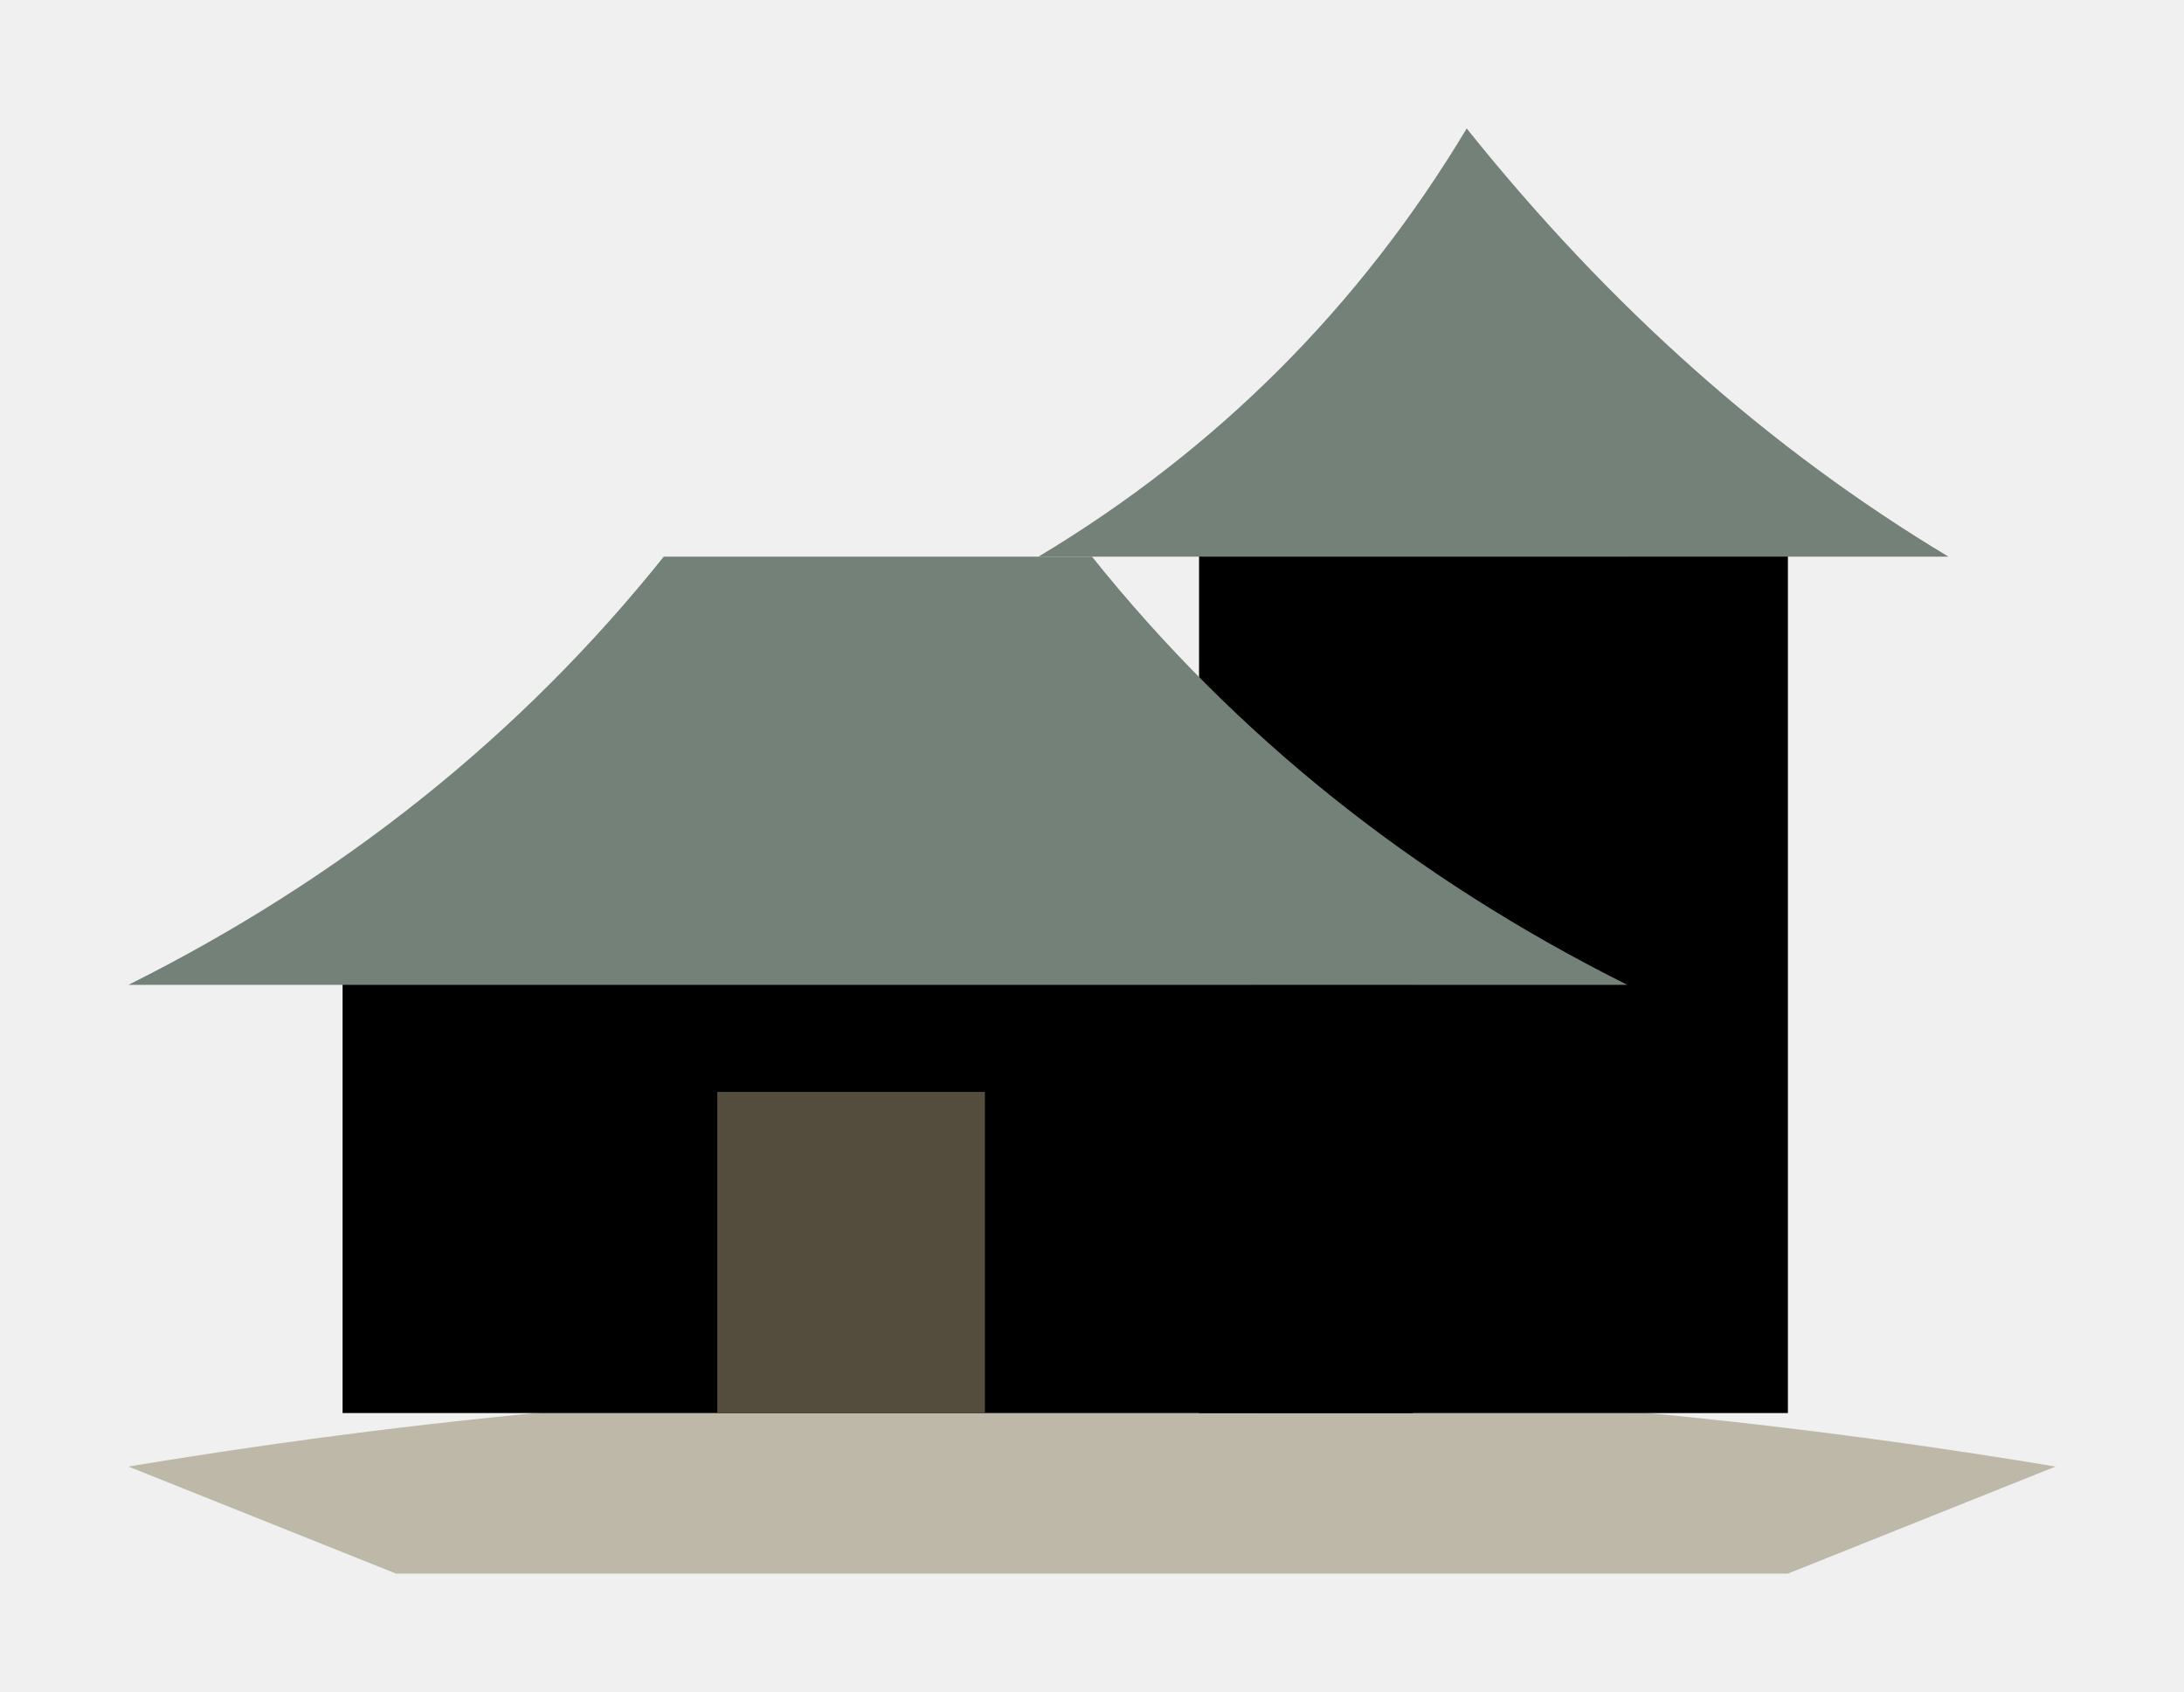
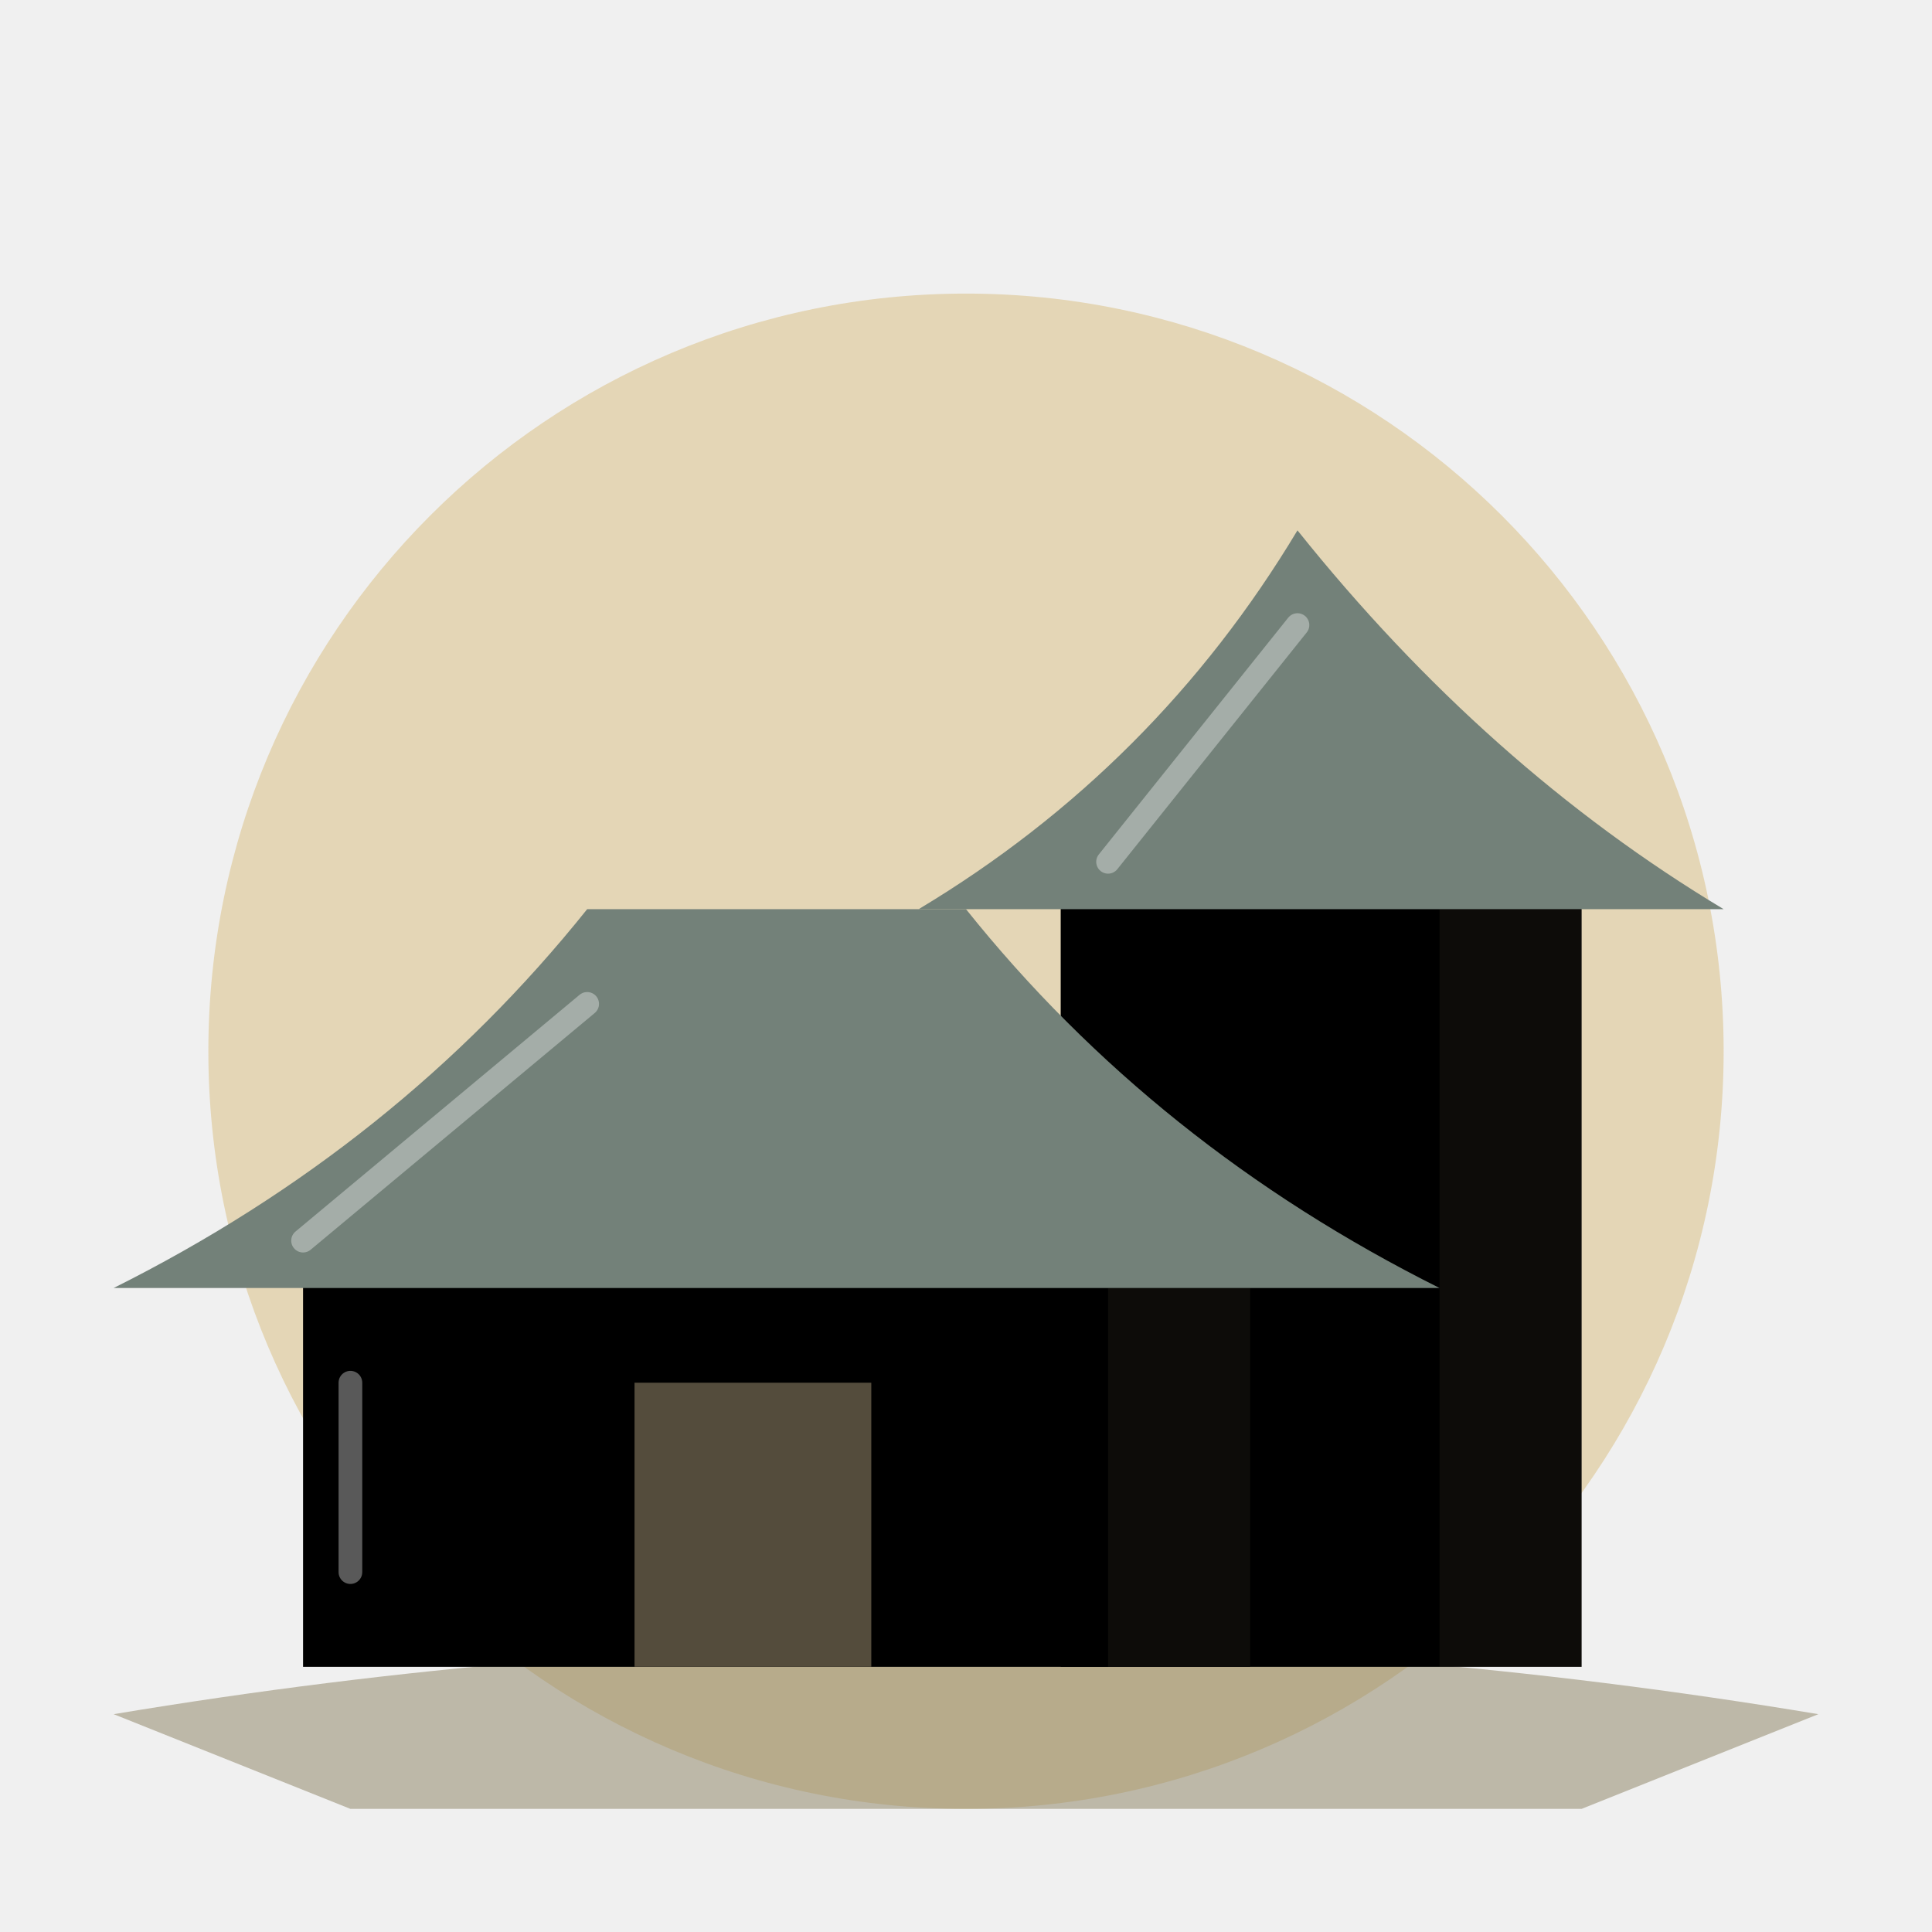
- <svg xmlns="http://www.w3.org/2000/svg" viewBox="-5.1 -7.6 10.2 7.9">
-   <g transform="scale(.25)">
+ <svg xmlns="http://www.w3.org/2000/svg" viewBox="-5.1 -9.8 10.2 10.2">
+   <g transform="scale(.25)" stroke-linecap="round" stroke-linejoin="round">
    <g transform="translate(-20 -38)">
+       <circle cx="20" cy="21" r="16" fill="#e4d6b6" />
      <path d="M2 35Q20 32 38 35L33 37H7Z" fill="#8a8060" stroke="none" opacity=".5" />
      <path d="M22 34V17H33V34Z" />
      <path d="M19 18Q24 15 27 10Q31 15 36 18Z" fill="#738179" />
      <path d="M6 34V25H26V34Z" />
      <path d="M2 26Q8 23 12 18H20Q24 23 30 26Z" fill="#738179" />
-       <path d="M23 26H26V34H23M30 18H33V34H30" fill="black" stroke="none" opacity=".1" />
+       <path d="M23 26H26V34H23M30 18H33V34H30" fill="#544c3c" stroke="none" opacity=".16" />
      <path d="M13 34V28H18V34Z" fill="#544c3c" />
-       <path d="M9 28V31M22 28V31M25 21V24M29 21V24" fill="none" stroke-width=".9" />
+       <path d="M9 28V31M22 28V31M25 21V24M29 21V24" fill="none" stroke-width=".8" />
+       <path d="M23 17L27 12M6 25L12 20M7 28V32" fill="none" stroke="white" stroke-width=".5" opacity=".35" />
    </g>
  </g>
</svg>
